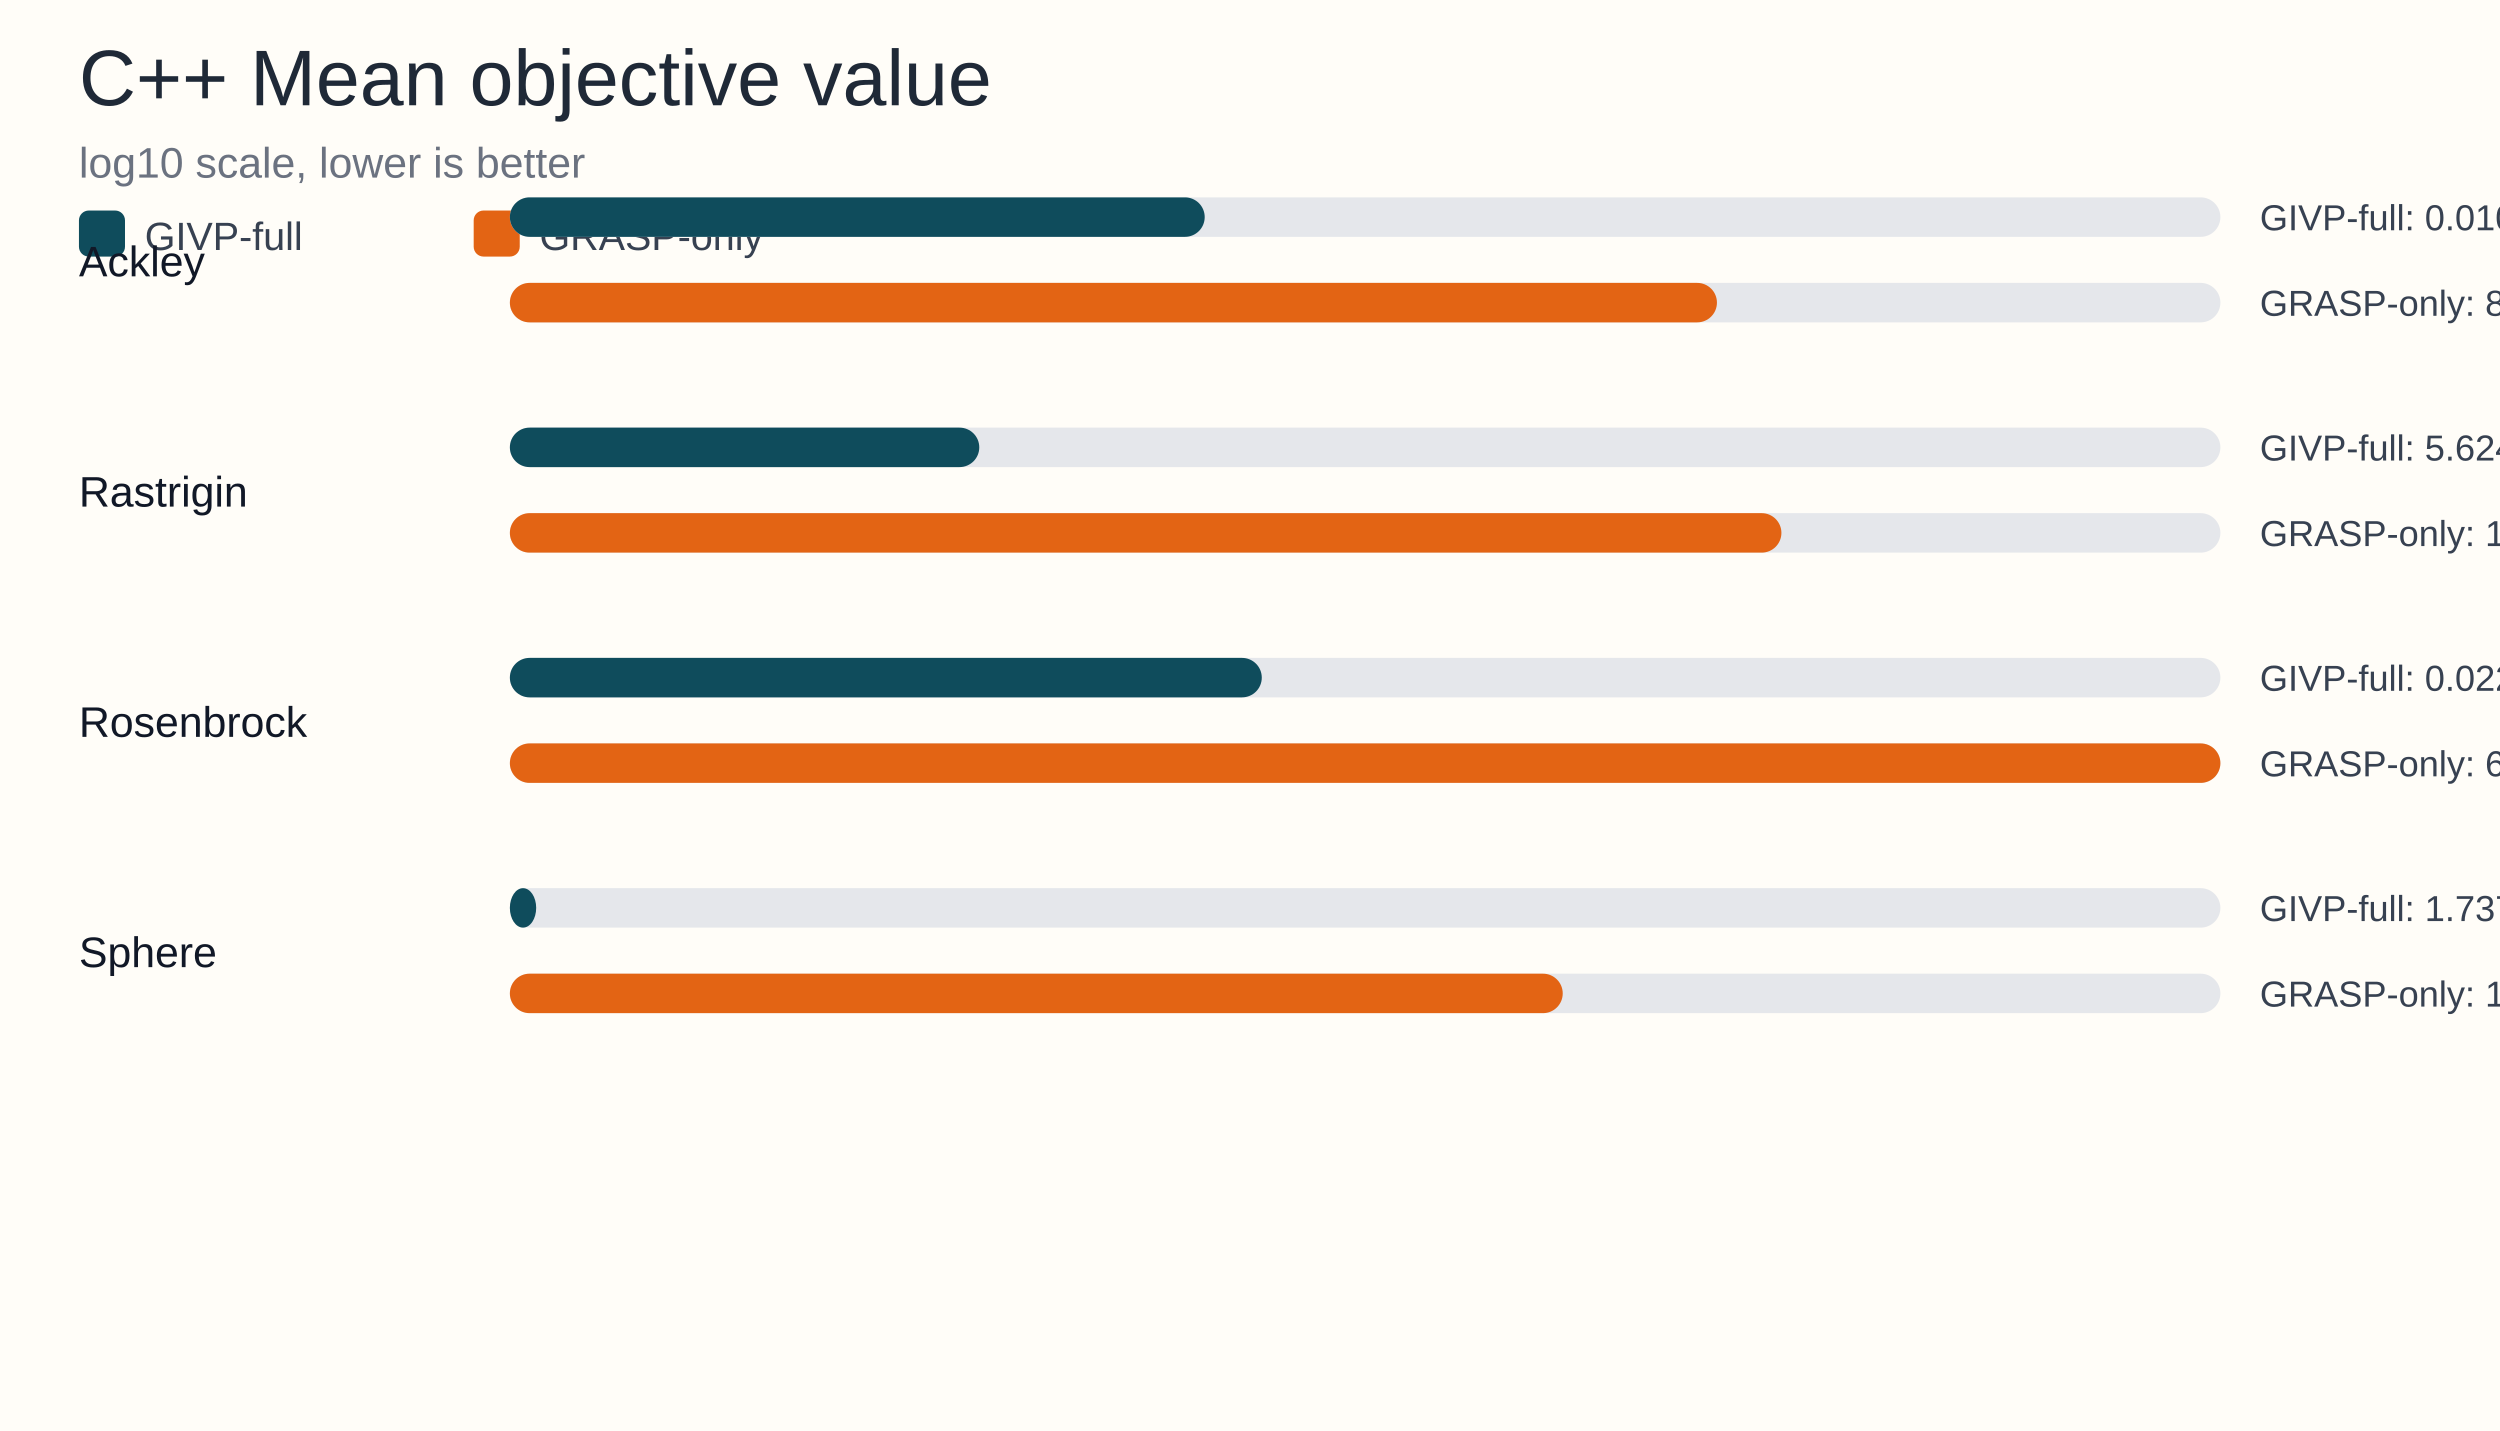
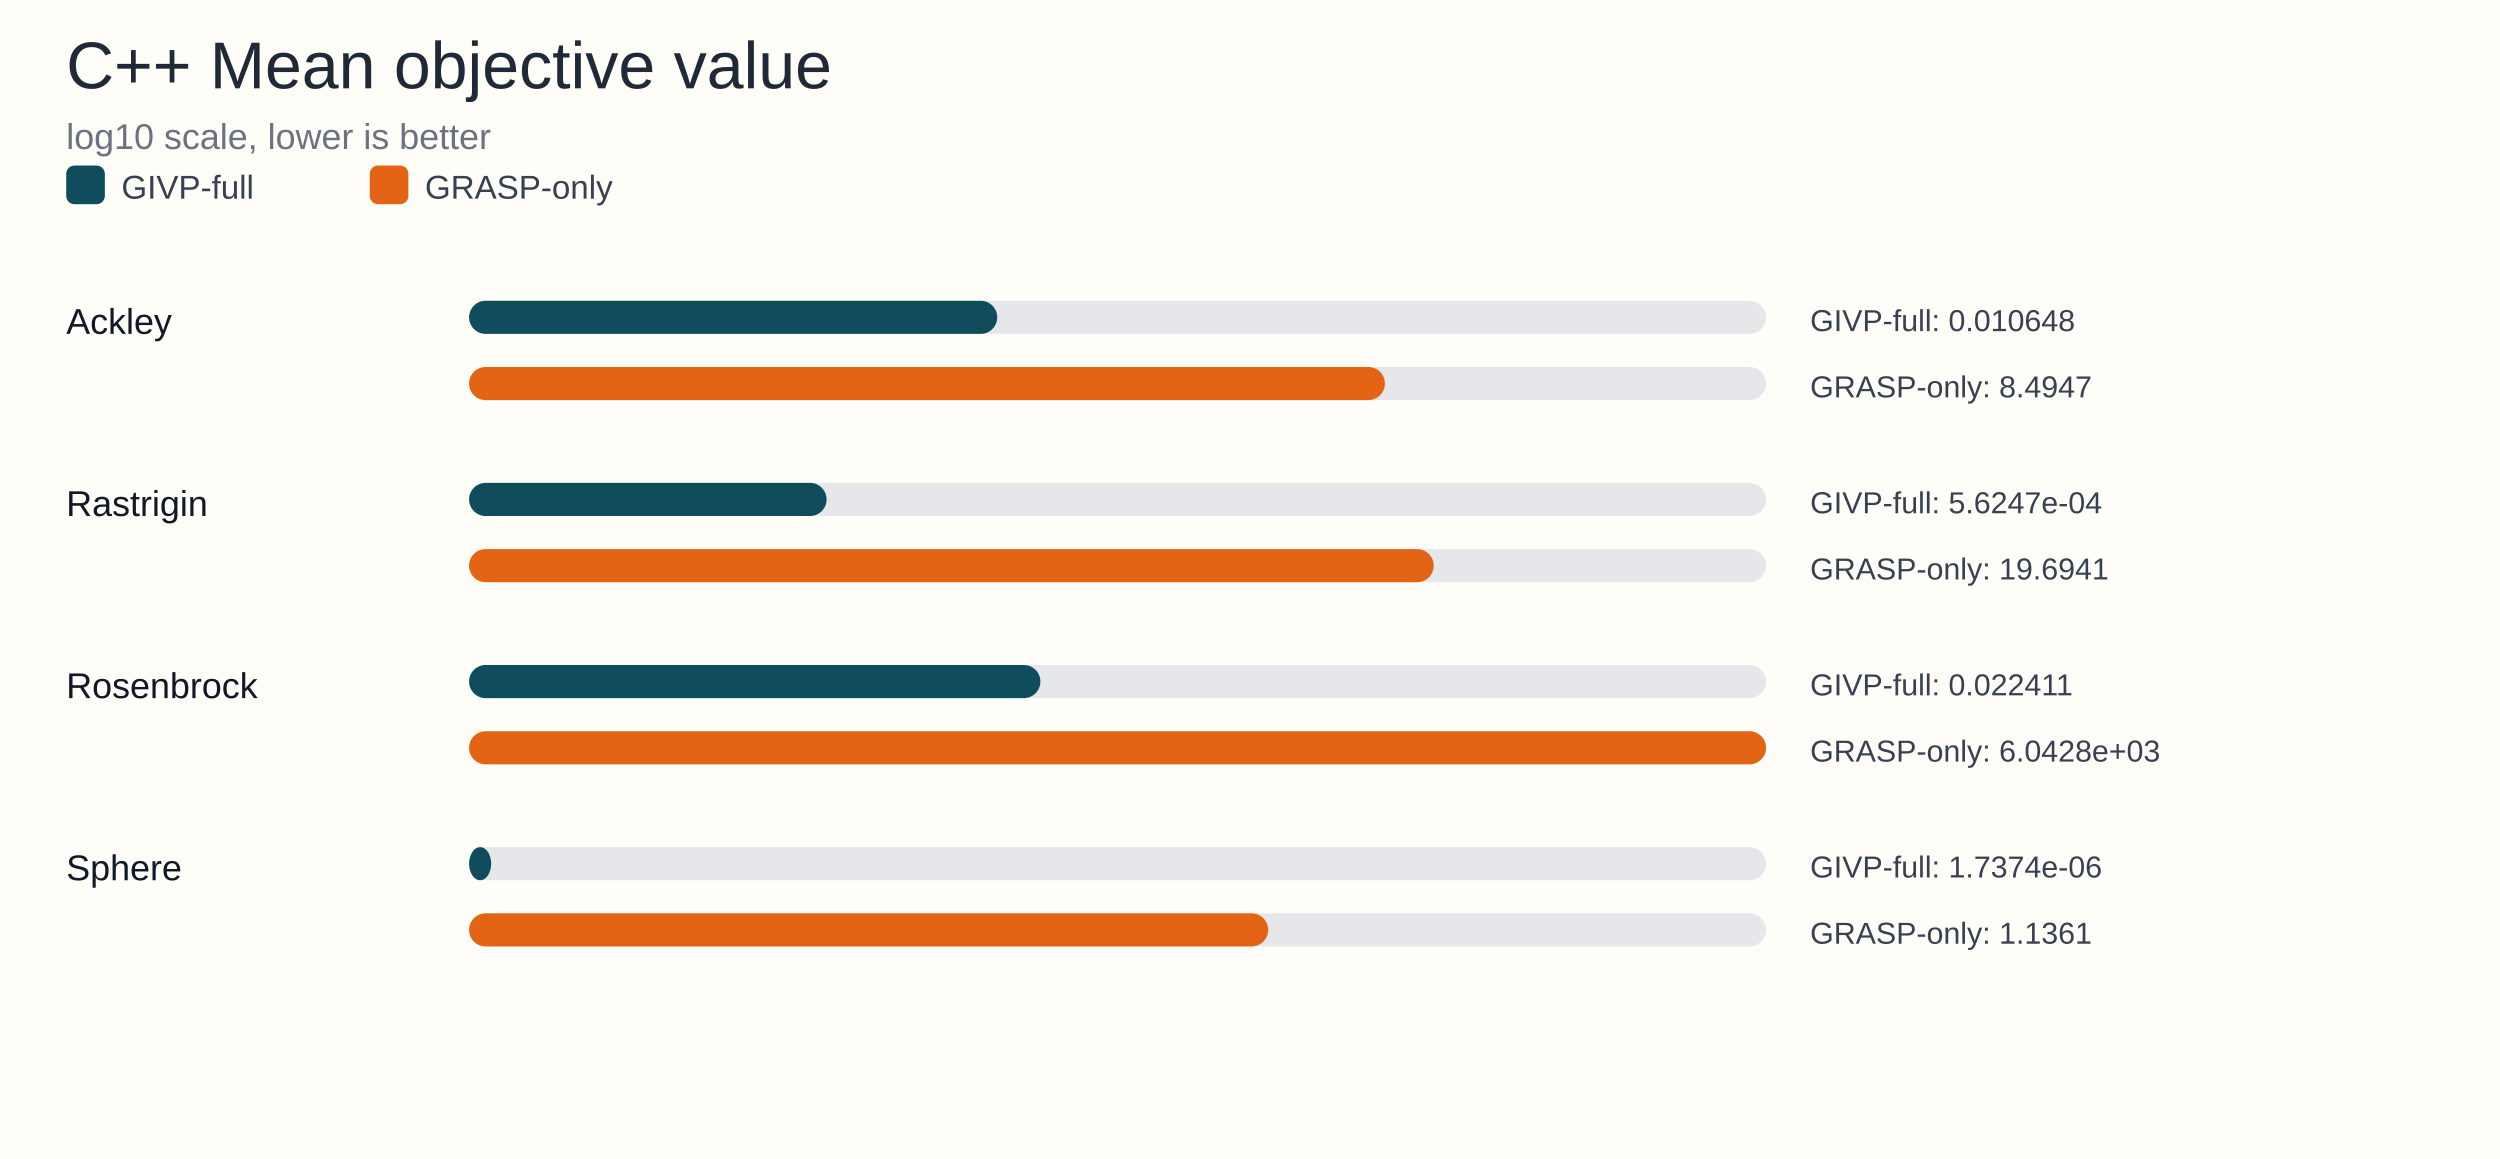
- <svg xmlns="http://www.w3.org/2000/svg" width="760" height="435" viewBox="0 0 760 435" role="img" aria-labelledby="title desc">
-   <rect x="0" y="0" width="760" height="100%" fill="#fffdf8" />
+ <svg xmlns="http://www.w3.org/2000/svg" width="906" height="420" viewBox="0 0 906 420" role="img" aria-labelledby="title desc">
+   <rect x="0" y="0" width="906" height="100%" fill="#fffdf8" />
  <text x="24" y="32" font-size="24" font-family="Arial, sans-serif" fill="#1f2937">C++ Mean objective value</text>
  <text x="24" y="54" font-size="13" font-family="Arial, sans-serif" fill="#6b7280">log10 scale, lower is better</text>
-   <rect x="24" y="64" width="14" height="14" fill="#0f4c5c" rx="3" />
-   <text x="44" y="76" font-size="12" font-family="Arial, sans-serif" fill="#374151">GIVP-full</text>
-   <rect x="144" y="64" width="14" height="14" fill="#e36414" rx="3" />
-   <text x="164" y="76" font-size="12" font-family="Arial, sans-serif" fill="#374151">GRASP-only</text>
-   <text x="24" y="84" font-size="13" font-family="Arial, sans-serif" fill="#111827">Ackley</text>
-   <rect x="155" y="60" width="520" height="12" fill="#e5e7eb" rx="6" />
-   <rect x="155" y="60" width="211.23" height="12" fill="#0f4c5c" rx="6" />
-   <text x="687" y="70" font-size="11" font-family="Arial, sans-serif" fill="#374151">GIVP-full: 0.010648</text>
-   <rect x="155" y="86" width="520" height="12" fill="#e5e7eb" rx="6" />
-   <rect x="155" y="86" width="366.95" height="12" fill="#e36414" rx="6" />
-   <text x="687" y="96" font-size="11" font-family="Arial, sans-serif" fill="#374151">GRASP-only: 8.4947</text>
-   <text x="24" y="154" font-size="13" font-family="Arial, sans-serif" fill="#111827">Rastrigin</text>
-   <rect x="155" y="130" width="520" height="12" fill="#e5e7eb" rx="6" />
-   <rect x="155" y="130" width="142.70" height="12" fill="#0f4c5c" rx="6" />
-   <text x="687" y="140" font-size="11" font-family="Arial, sans-serif" fill="#374151">GIVP-full: 5.6247e-04</text>
-   <rect x="155" y="156" width="520" height="12" fill="#e5e7eb" rx="6" />
-   <rect x="155" y="156" width="386.55" height="12" fill="#e36414" rx="6" />
-   <text x="687" y="166" font-size="11" font-family="Arial, sans-serif" fill="#374151">GRASP-only: 19.6941</text>
-   <text x="24" y="224" font-size="13" font-family="Arial, sans-serif" fill="#111827">Rosenbrock</text>
-   <rect x="155" y="200" width="520" height="12" fill="#e5e7eb" rx="6" />
-   <rect x="155" y="200" width="228.58" height="12" fill="#0f4c5c" rx="6" />
-   <text x="687" y="210" font-size="11" font-family="Arial, sans-serif" fill="#374151">GIVP-full: 0.022411</text>
-   <rect x="155" y="226" width="520" height="12" fill="#e5e7eb" rx="6" />
-   <rect x="155" y="226" width="520.00" height="12" fill="#e36414" rx="6" />
-   <text x="687" y="236" font-size="11" font-family="Arial, sans-serif" fill="#374151">GRASP-only: 6.0428e+03</text>
-   <text x="24" y="294" font-size="13" font-family="Arial, sans-serif" fill="#111827">Sphere</text>
-   <rect x="155" y="270" width="520" height="12" fill="#e5e7eb" rx="6" />
-   <rect x="155" y="270" width="8.00" height="12" fill="#0f4c5c" rx="6" />
-   <text x="687" y="280" font-size="11" font-family="Arial, sans-serif" fill="#374151">GIVP-full: 1.7374e-06</text>
-   <rect x="155" y="296" width="520" height="12" fill="#e5e7eb" rx="6" />
-   <rect x="155" y="296" width="320.07" height="12" fill="#e36414" rx="6" />
-   <text x="687" y="306" font-size="11" font-family="Arial, sans-serif" fill="#374151">GRASP-only: 1.1361</text>
+   <rect x="24" y="60" width="14" height="14" fill="#0f4c5c" rx="3" />
+   <text x="44" y="72" font-size="12" font-family="Arial, sans-serif" fill="#374151">GIVP-full</text>
+   <rect x="134" y="60" width="14" height="14" fill="#e36414" rx="3" />
+   <text x="154" y="72" font-size="12" font-family="Arial, sans-serif" fill="#374151">GRASP-only</text>
+   <text x="24" y="121" font-size="13" font-family="Arial, sans-serif" fill="#111827">Ackley</text>
+   <rect x="170" y="109" width="470" height="12" fill="#e5e7eb" rx="6" />
+   <rect x="170" y="109" width="191.39" height="12" fill="#0f4c5c" rx="6" />
+   <text x="656" y="120" font-size="11" font-family="Arial, sans-serif" fill="#374151">GIVP-full: 0.010648</text>
+   <rect x="170" y="133" width="470" height="12" fill="#e5e7eb" rx="6" />
+   <rect x="170" y="133" width="331.90" height="12" fill="#e36414" rx="6" />
+   <text x="656" y="144" font-size="11" font-family="Arial, sans-serif" fill="#374151">GRASP-only: 8.4947</text>
+   <text x="24" y="187" font-size="13" font-family="Arial, sans-serif" fill="#111827">Rastrigin</text>
+   <rect x="170" y="175" width="470" height="12" fill="#e5e7eb" rx="6" />
+   <rect x="170" y="175" width="129.55" height="12" fill="#0f4c5c" rx="6" />
+   <text x="656" y="186" font-size="11" font-family="Arial, sans-serif" fill="#374151">GIVP-full: 5.6247e-04</text>
+   <rect x="170" y="199" width="470" height="12" fill="#e5e7eb" rx="6" />
+   <rect x="170" y="199" width="349.58" height="12" fill="#e36414" rx="6" />
+   <text x="656" y="210" font-size="11" font-family="Arial, sans-serif" fill="#374151">GRASP-only: 19.6941</text>
+   <text x="24" y="253" font-size="13" font-family="Arial, sans-serif" fill="#111827">Rosenbrock</text>
+   <rect x="170" y="241" width="470" height="12" fill="#e5e7eb" rx="6" />
+   <rect x="170" y="241" width="207.04" height="12" fill="#0f4c5c" rx="6" />
+   <text x="656" y="252" font-size="11" font-family="Arial, sans-serif" fill="#374151">GIVP-full: 0.022411</text>
+   <rect x="170" y="265" width="470" height="12" fill="#e5e7eb" rx="6" />
+   <rect x="170" y="265" width="470.00" height="12" fill="#e36414" rx="6" />
+   <text x="656" y="276" font-size="11" font-family="Arial, sans-serif" fill="#374151">GRASP-only: 6.0428e+03</text>
+   <text x="24" y="319" font-size="13" font-family="Arial, sans-serif" fill="#111827">Sphere</text>
+   <rect x="170" y="307" width="470" height="12" fill="#e5e7eb" rx="6" />
+   <rect x="170" y="307" width="8.00" height="12" fill="#0f4c5c" rx="6" />
+   <text x="656" y="318" font-size="11" font-family="Arial, sans-serif" fill="#374151">GIVP-full: 1.7374e-06</text>
+   <rect x="170" y="331" width="470" height="12" fill="#e5e7eb" rx="6" />
+   <rect x="170" y="331" width="289.59" height="12" fill="#e36414" rx="6" />
+   <text x="656" y="342" font-size="11" font-family="Arial, sans-serif" fill="#374151">GRASP-only: 1.1361</text>
</svg>
